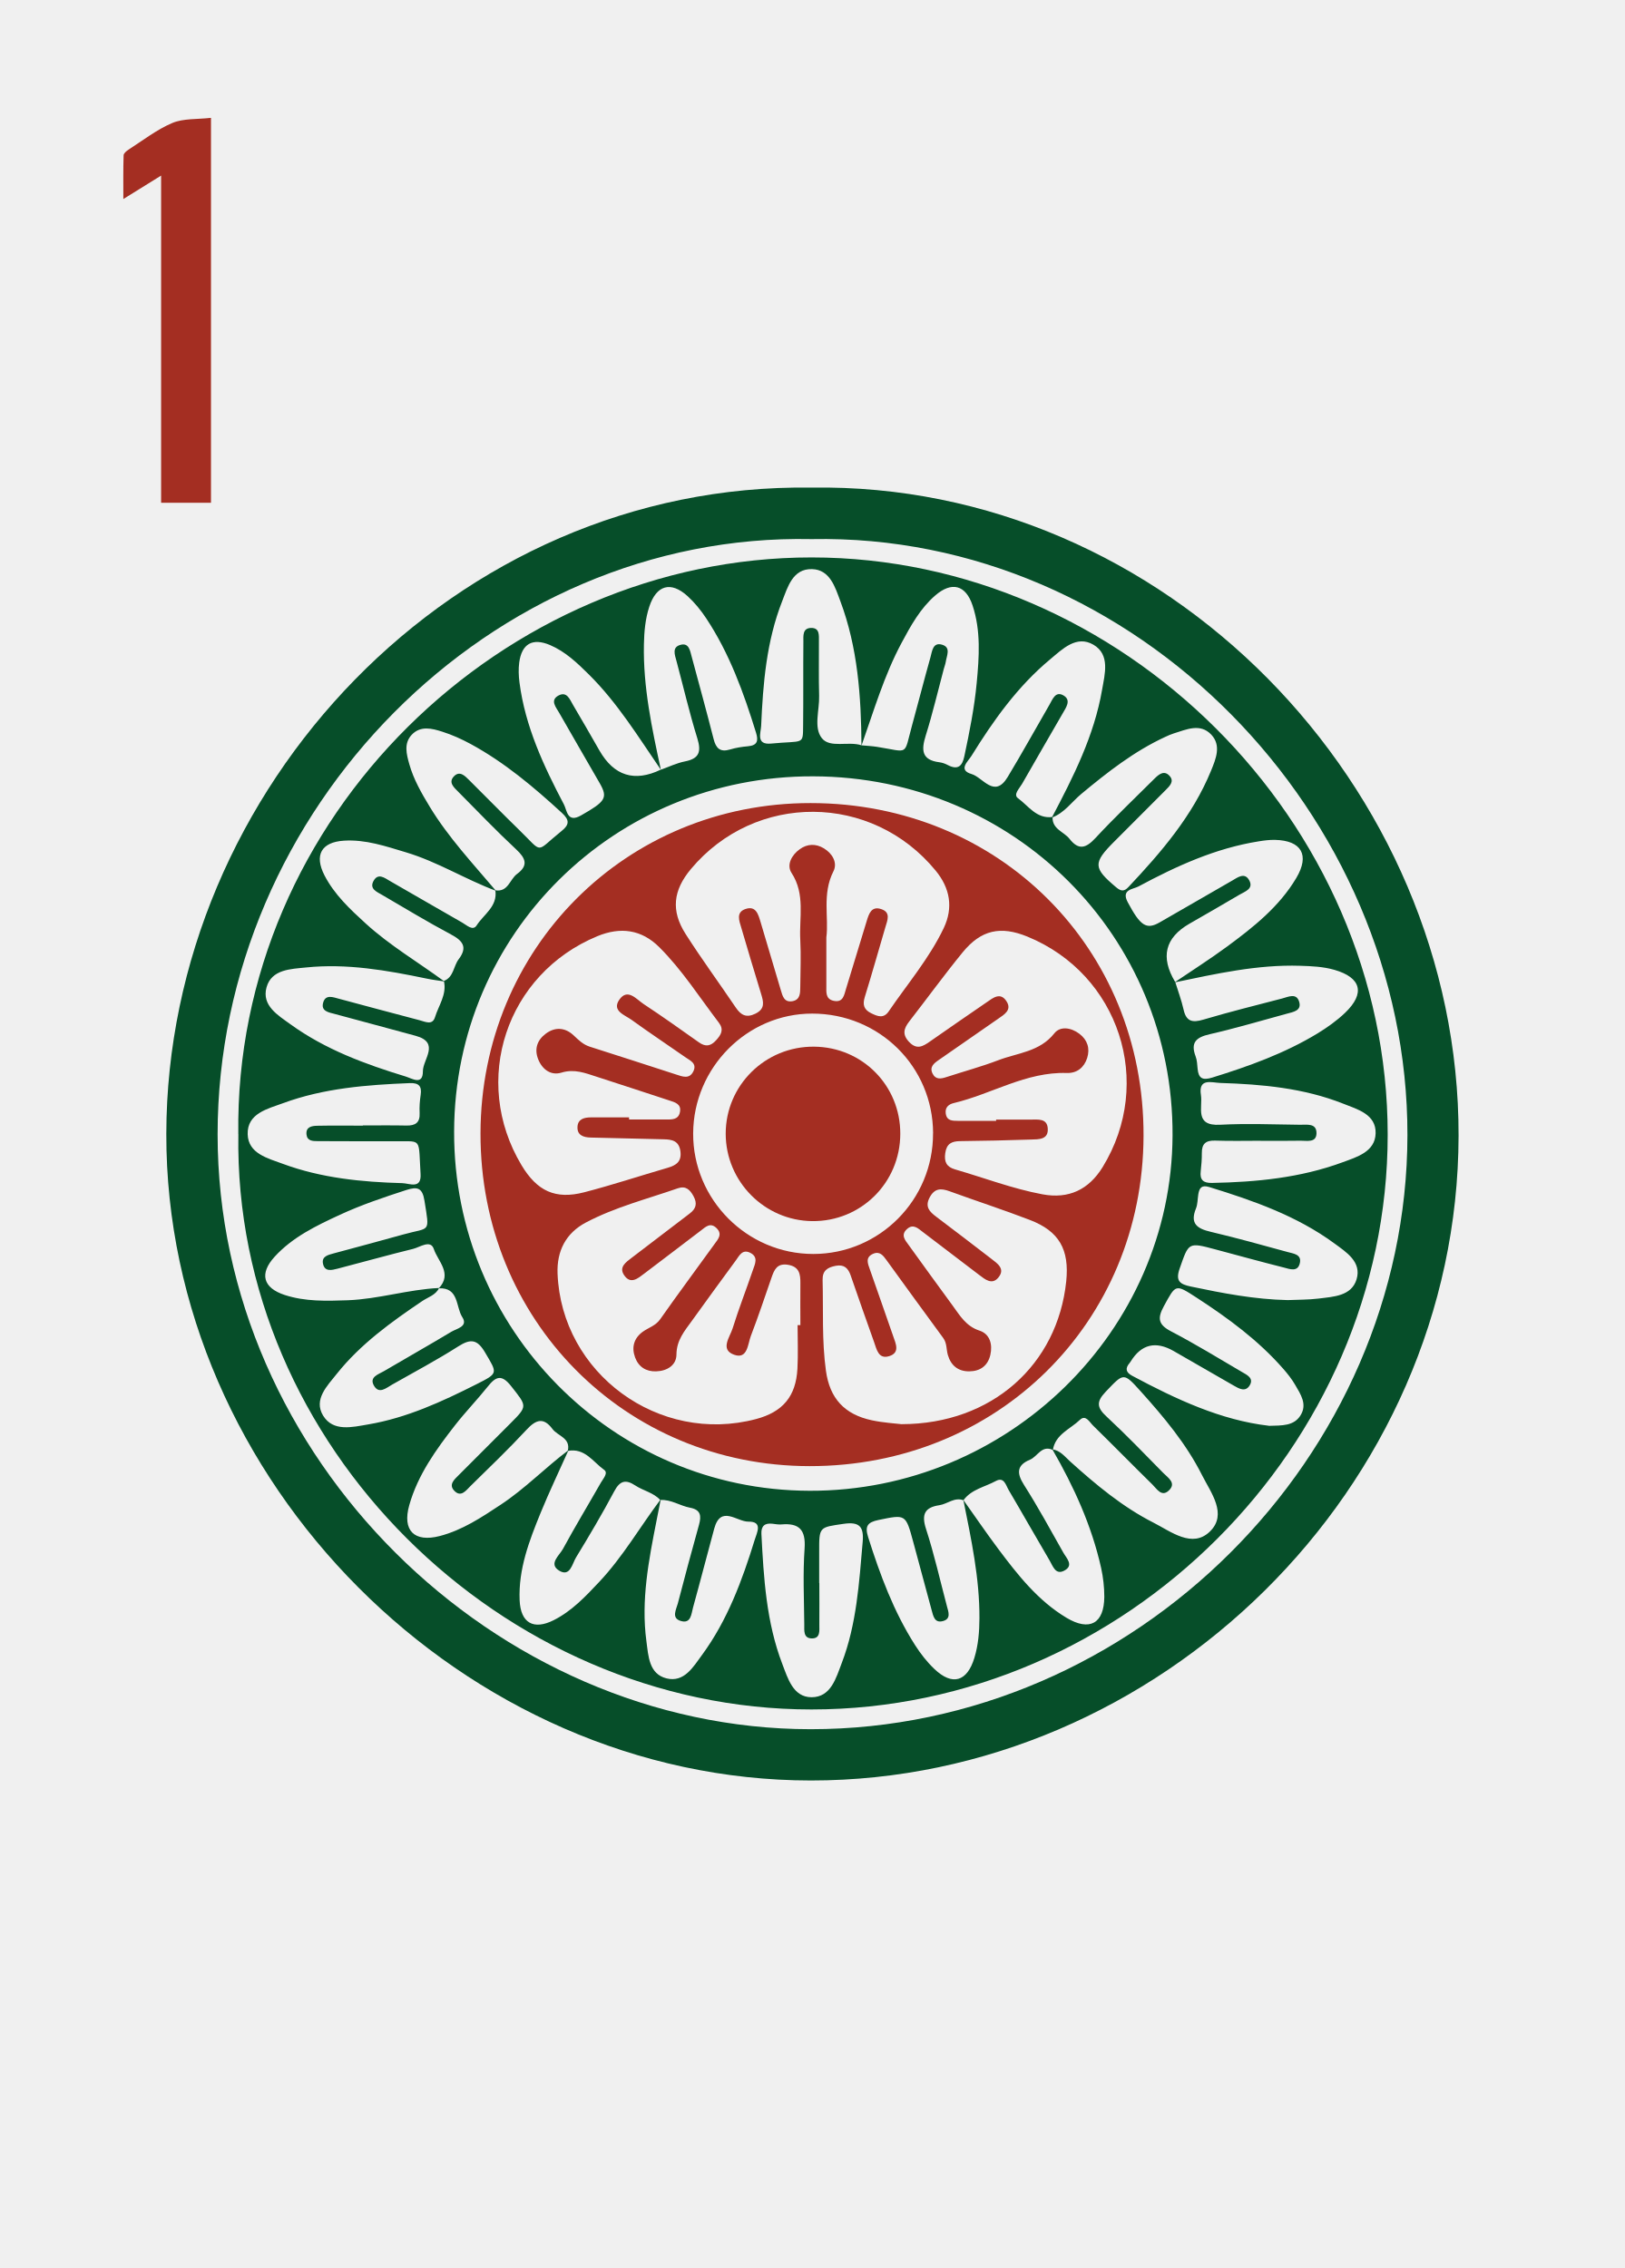
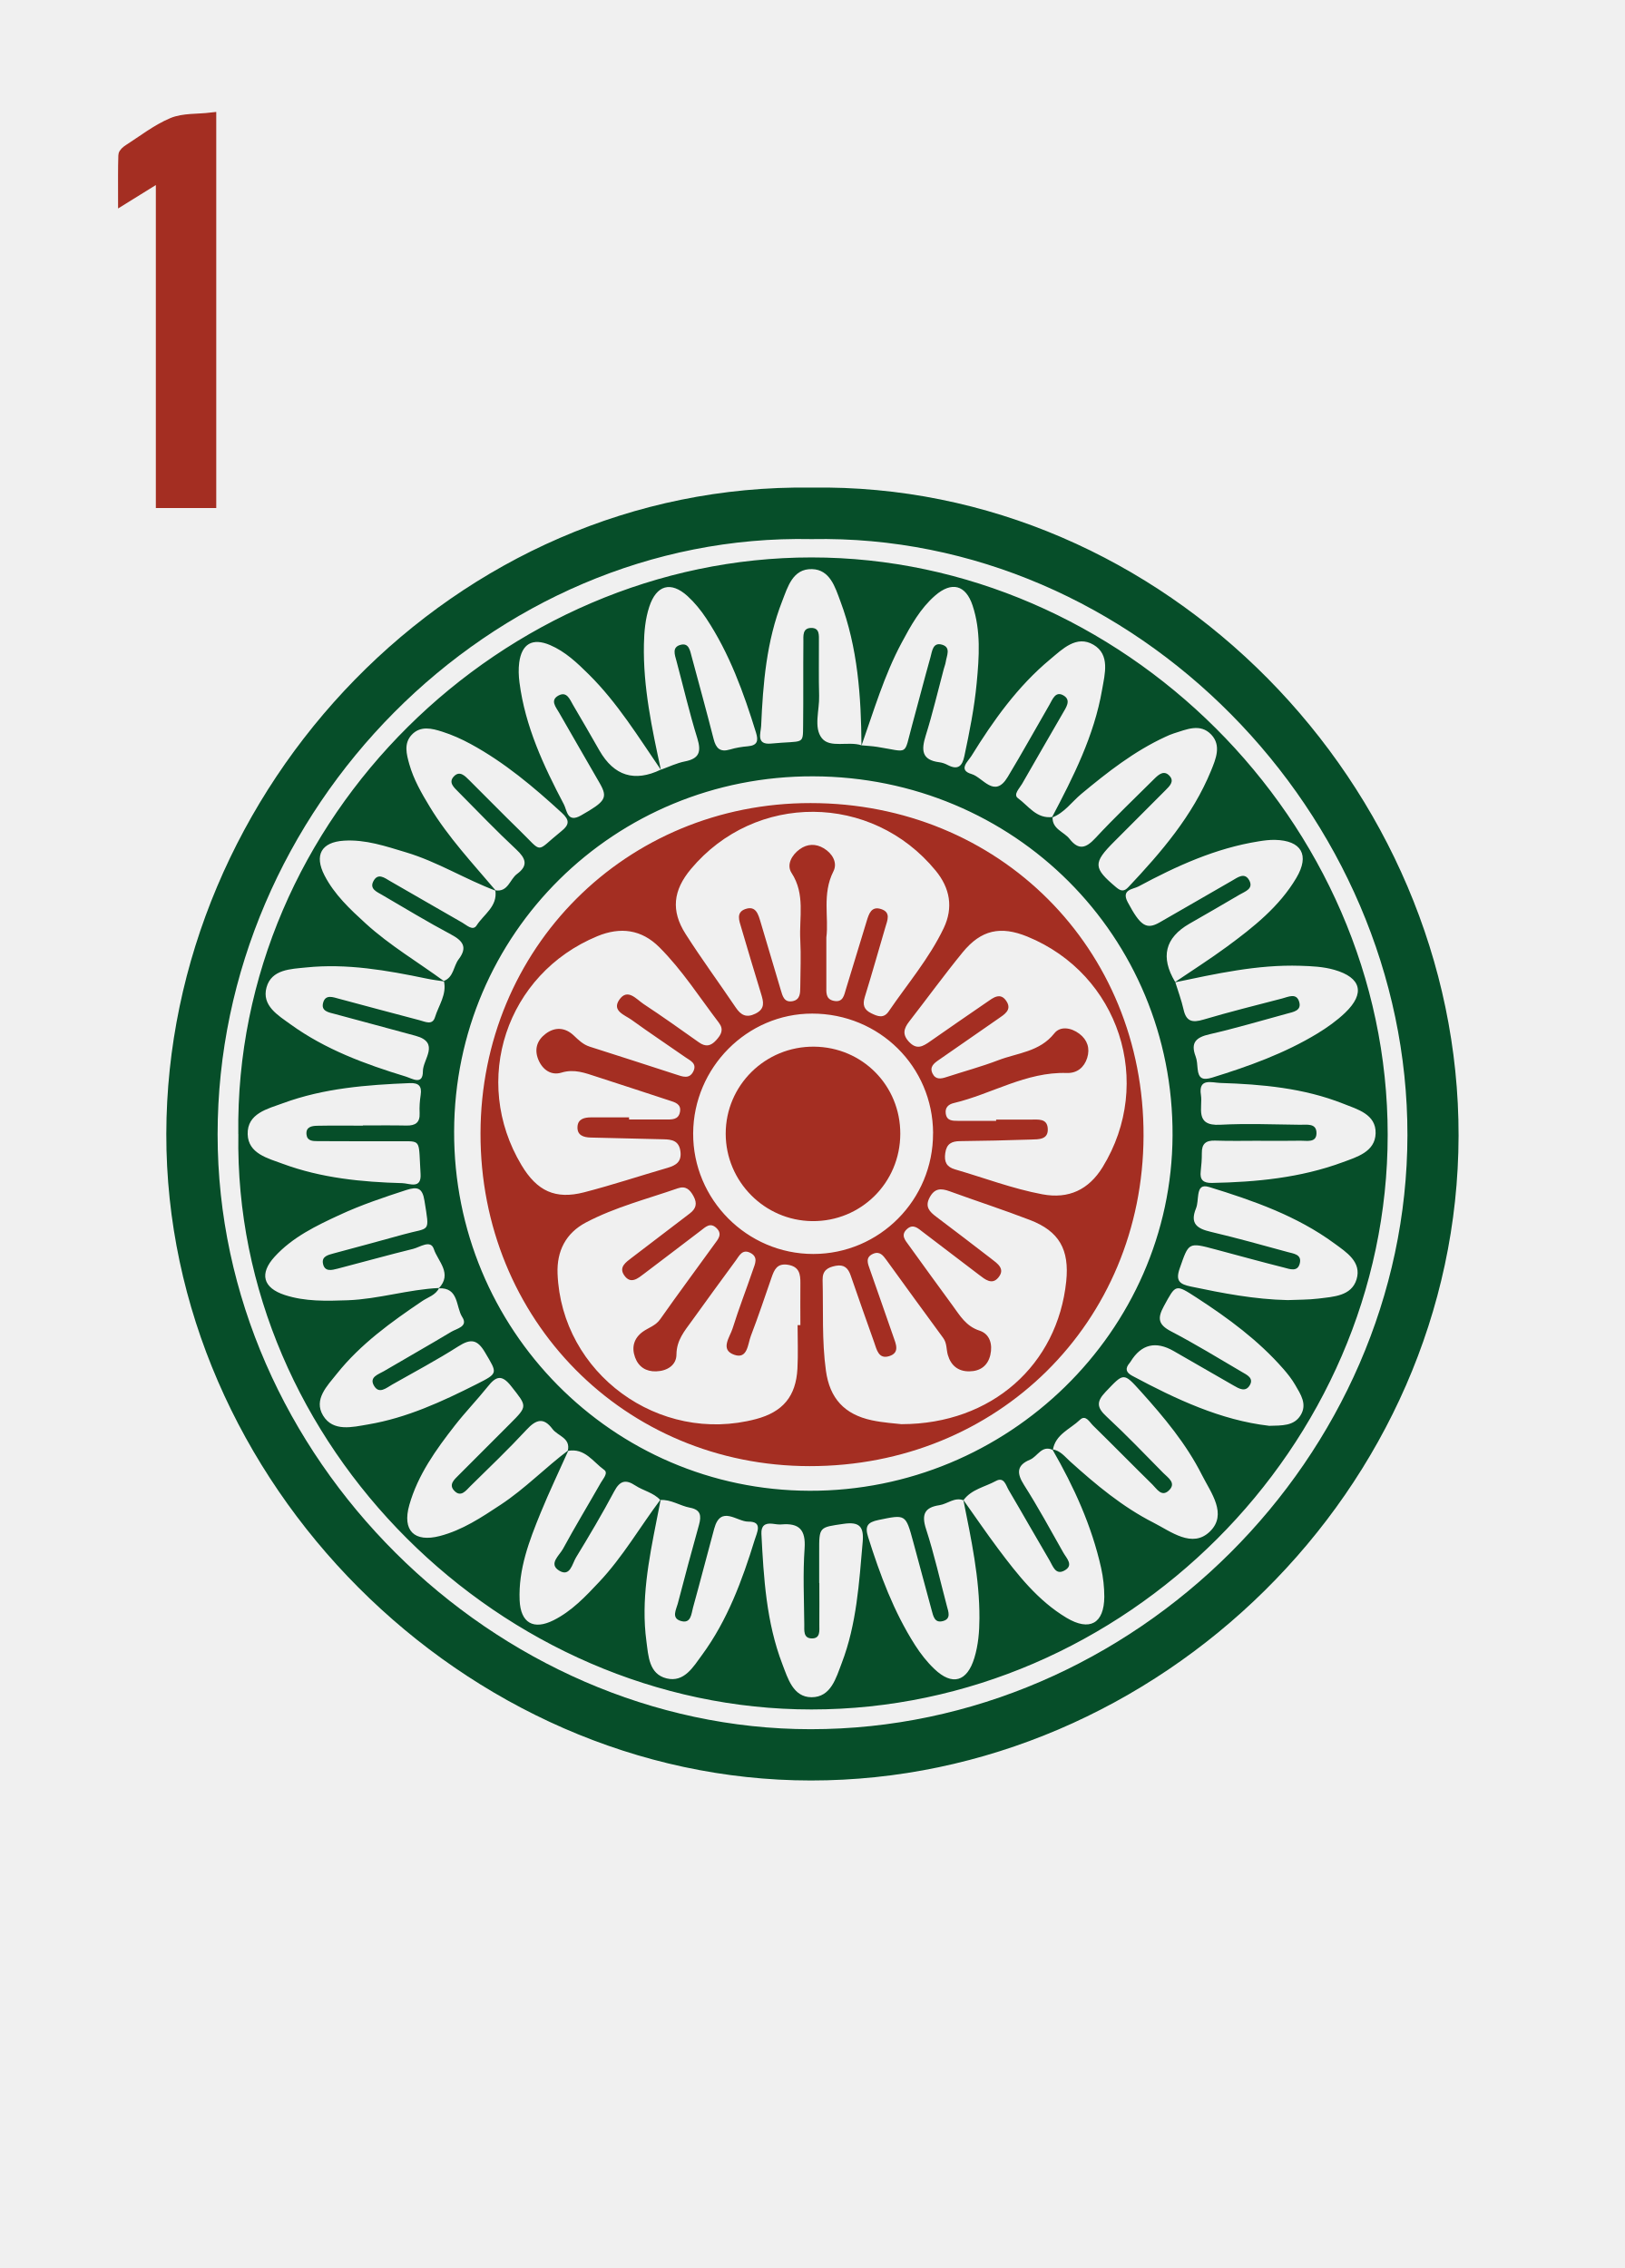
<svg xmlns="http://www.w3.org/2000/svg" id="Layer_1" data-name="Layer 1" viewBox="0 0 308.499 430.712" version="1.1" width="308.499" height="430.712">
  <defs id="defs1">
    <style id="style1">
      .cls-1 {
        fill: #fff;
      }

      .cls-2 {
        fill: #064e29;
      }

      .cls-3 {
        fill: #a42e22;
      }
    </style>
  </defs>
  <g id="g6" transform="translate(-88.95996,-32.04989)">
    <path class="cls-2" d="m 242.99,124.65 c 67.22,-1.08 123.05,56.78 122.93,123.1 -0.12,67.02 -57.02,122.45 -122.99,122.43 -65.84,-0.02 -122.5,-56.83 -122.39,-122.8 0.11,-65.48 54.6,-123.68 122.45,-122.73 z m 0.06,9.78 c -60.93,-1.27 -112.77,51.31 -112.77,113.06 0,61.34 52.61,112.93 112.6,112.95 61.5,0.02 113.25,-51.76 113.33,-112.82 0.07,-60.93 -51.59,-114.38 -113.16,-113.19 z" id="path3" />
    <path class="cls-2" d="m 134.21,247.42 c -0.79,-60.26 50.43,-109.52 108.85,-109.51 58.79,0.01 109.41,49.93 109.4,109.64 -0.01,59.16 -49.89,109.13 -109.41,109.14 -58.84,0.01 -109.78,-50.22 -108.83,-109.27 z m 62.56,60.17 c 0.6,-2.48 -1.9,-2.81 -2.91,-4.17 -1.68,-2.25 -3.11,-1.8 -4.89,0.12 -3.43,3.7 -7.09,7.2 -10.69,10.74 -0.85,0.84 -1.82,2.24 -3.11,0.82 -1.04,-1.15 0.08,-2.1 0.89,-2.91 3.24,-3.26 6.49,-6.5 9.74,-9.75 3.41,-3.41 3.25,-3.29 0.21,-7.16 -1.8,-2.29 -2.9,-1.83 -4.42,0.08 -2.01,2.51 -4.25,4.83 -6.23,7.36 -3.61,4.63 -7.05,9.4 -8.68,15.15 -1.38,4.85 0.95,7.14 5.8,5.88 4.3,-1.12 7.93,-3.55 11.58,-5.96 4.61,-3.04 8.45,-7.04 12.85,-10.34 -1.77,3.96 -3.65,7.88 -5.29,11.89 -2.17,5.32 -4.24,10.7 -3.99,16.6 0.18,4.31 2.62,5.73 6.46,3.8 3.44,-1.73 6.05,-4.5 8.65,-7.27 4.51,-4.79 7.77,-10.49 11.69,-15.71 -0.27,1.35 -0.53,2.7 -0.8,4.05 -1.49,7.56 -2.97,15.14 -1.93,22.9 0.38,2.81 0.47,6.25 3.83,7.08 3.35,0.83 5.08,-2.2 6.74,-4.46 4.82,-6.57 7.61,-14.12 9.99,-21.83 0.44,-1.43 1.6,-3.52 -1.21,-3.48 -2.15,0.03 -5.23,-3.22 -6.47,1.33 -1.36,4.99 -2.64,9.99 -4.02,14.97 -0.34,1.22 -0.37,3.2 -2.4,2.54 -1.74,-0.56 -0.8,-2.14 -0.5,-3.27 1.3,-5 2.64,-9.99 4.03,-14.97 0.48,-1.72 0.33,-2.87 -1.73,-3.25 -1.9,-0.36 -3.58,-1.59 -5.63,-1.46 -1.29,-1.41 -3.21,-1.75 -4.73,-2.75 -1.85,-1.22 -2.94,-0.91 -4.01,1.11 -2.27,4.26 -4.73,8.42 -7.25,12.55 -0.73,1.19 -1.12,3.8 -3.23,2.49 -2.04,-1.27 0.07,-2.87 0.74,-4.1 2.3,-4.24 4.81,-8.38 7.2,-12.58 0.43,-0.76 1.46,-1.85 0.63,-2.44 -2.1,-1.5 -3.67,-4.22 -6.9,-3.6 z m -24.51,-30.86 c 2.68,-2.81 -0.16,-5.16 -0.92,-7.47 -0.61,-1.86 -2.63,-0.36 -3.93,-0.04 -4.8,1.18 -9.56,2.52 -14.35,3.76 -1.12,0.29 -2.48,0.65 -2.78,-1 -0.24,-1.35 1,-1.61 2,-1.89 4.44,-1.21 8.89,-2.37 13.32,-3.62 5.07,-1.42 4.96,-0.09 3.96,-6.39 -0.39,-2.48 -1.35,-2.71 -3.44,-2.04 -4.27,1.39 -8.52,2.81 -12.6,4.7 -4.5,2.08 -8.99,4.23 -12.41,7.97 -2.94,3.22 -2.22,5.92 1.92,7.27 3.89,1.27 7.91,1.14 11.96,1 5.87,-0.22 11.5,-2.06 17.35,-2.33 -0.65,1.36 -2.09,1.73 -3.2,2.48 -5.92,4 -11.72,8.17 -16.22,13.81 -1.81,2.28 -4.47,4.88 -2.61,7.94 1.9,3.13 5.56,2.19 8.56,1.68 7.33,-1.24 14.02,-4.33 20.6,-7.65 4.15,-2.1 3.95,-2.02 1.6,-6.01 -1.48,-2.52 -2.73,-2.66 -5.09,-1.16 -4.06,2.59 -8.34,4.86 -12.53,7.24 -1.15,0.65 -2.55,1.94 -3.52,0.15 -0.86,-1.59 0.9,-2.08 1.92,-2.68 4.26,-2.51 8.56,-4.93 12.8,-7.48 1.03,-0.62 3.26,-0.99 2.09,-2.79 -1.26,-1.95 -0.61,-5.67 -4.49,-5.47 z m 10.87,-75.51 c -5.8,-2.17 -11.09,-5.51 -17.06,-7.3 -3.86,-1.16 -7.71,-2.48 -11.79,-2.22 -4.33,0.27 -5.68,2.76 -3.7,6.6 1.88,3.64 4.83,6.4 7.81,9.12 4.6,4.2 9.97,7.35 14.96,11.02 -1.13,-0.18 -2.27,-0.31 -3.39,-0.55 -7.55,-1.57 -15.15,-2.91 -22.89,-2.11 -2.89,0.3 -6.55,0.34 -7.5,3.78 -0.96,3.47 2.2,5.31 4.56,7.02 6.59,4.77 14.15,7.56 21.86,9.91 1.21,0.37 3.28,1.74 3.27,-1 -0.01,-2.25 3.33,-5.44 -1.37,-6.73 -5.09,-1.4 -10.2,-2.74 -15.29,-4.13 -1.19,-0.32 -2.82,-0.52 -2.24,-2.29 0.48,-1.46 1.84,-0.92 2.96,-0.62 5.1,1.37 10.2,2.74 15.31,4.08 1.05,0.27 2.44,1.03 2.93,-0.58 0.69,-2.25 2.28,-4.31 1.69,-6.88 1.88,-0.74 1.8,-2.8 2.81,-4.13 1.73,-2.28 0.79,-3.5 -1.46,-4.7 -4.45,-2.37 -8.77,-4.99 -13.12,-7.53 -0.96,-0.56 -2.36,-1.11 -1.64,-2.54 0.87,-1.73 2.17,-0.65 3.2,-0.06 4.58,2.61 9.13,5.29 13.71,7.89 0.83,0.47 2,1.64 2.71,0.53 1.35,-2.11 4.01,-3.6 3.56,-6.67 2.43,0.38 2.73,-2.09 4.12,-3.11 2.17,-1.6 1.67,-2.95 -0.15,-4.65 -3.79,-3.53 -7.37,-7.28 -11.02,-10.96 -0.8,-0.81 -1.92,-1.76 -0.83,-2.91 1.1,-1.16 2.09,-0.12 2.91,0.7 3.19,3.16 6.32,6.38 9.54,9.51 4.64,4.51 2.91,4.24 7.94,0.21 1.57,-1.25 1.62,-2.12 0.12,-3.5 -5.36,-4.92 -10.9,-9.59 -17.32,-13.08 -1.71,-0.93 -3.52,-1.74 -5.37,-2.33 -1.97,-0.63 -4.16,-1.2 -5.83,0.59 -1.53,1.64 -0.98,3.68 -0.45,5.57 0.82,2.91 2.32,5.51 3.87,8.07 3.54,5.84 8.2,10.8 12.58,15.98 z m 88.8,115.75 c -1.73,-0.66 -3.05,0.7 -4.6,0.93 -2.77,0.41 -3.44,1.73 -2.53,4.52 1.56,4.8 2.66,9.75 3.96,14.64 0.3,1.12 0.83,2.43 -0.77,2.85 -1.58,0.42 -1.82,-0.97 -2.13,-2.09 -1.17,-4.33 -2.33,-8.65 -3.5,-12.98 -1.43,-5.28 -1.42,-5.2 -6.6,-4.13 -2.06,0.43 -2.62,1.15 -1.95,3.26 2.26,7.15 4.85,14.14 8.9,20.49 1.04,1.63 2.27,3.21 3.67,4.54 3.4,3.25 6.22,2.44 7.6,-2.11 0.74,-2.43 0.95,-4.95 0.96,-7.5 0.04,-7.65 -1.57,-15.07 -3.05,-22.48 2.19,3.08 4.31,6.2 6.57,9.22 3.73,4.98 7.57,9.89 13.01,13.15 4.41,2.64 7.15,1.08 7.18,-3.99 0,-1.82 -0.21,-3.68 -0.6,-5.46 -1.79,-8.03 -5.17,-15.43 -9.26,-22.53 1.5,0.2 2.35,1.37 3.36,2.28 4.88,4.4 9.93,8.63 15.81,11.62 3.36,1.71 7.4,4.96 10.75,1.69 3.37,-3.29 0.19,-7.35 -1.52,-10.73 -2.97,-5.9 -7.19,-10.95 -11.59,-15.84 -3.34,-3.7 -3.23,-3.58 -6.69,0.04 -1.8,1.88 -1.69,3 0.17,4.71 3.71,3.44 7.22,7.1 10.77,10.71 0.89,0.91 2.58,1.92 1.02,3.36 -1.36,1.25 -2.26,-0.36 -3.09,-1.17 -3.78,-3.71 -7.48,-7.49 -11.27,-11.2 -0.66,-0.65 -1.4,-2.12 -2.48,-1.09 -1.84,1.77 -4.66,2.74 -5.15,5.73 -2.12,-0.99 -2.88,1.23 -4.33,1.84 -2.53,1.05 -2.58,2.55 -1.14,4.81 2.65,4.17 5.02,8.52 7.45,12.83 0.61,1.09 2.1,2.46 0.14,3.46 -1.62,0.83 -2.12,-0.9 -2.72,-1.92 -2.63,-4.46 -5.17,-8.97 -7.8,-13.43 -0.52,-0.89 -0.86,-2.55 -2.42,-1.7 -2.08,1.14 -4.61,1.56 -6.14,3.63 z M 214.46,178.22 c 1.51,-0.54 2.99,-1.26 4.55,-1.57 2.73,-0.53 3.15,-1.83 2.36,-4.39 -1.5,-4.83 -2.64,-9.76 -3.95,-14.65 -0.33,-1.23 -0.93,-2.7 0.84,-3.12 1.52,-0.36 1.73,1.13 2.03,2.23 1.4,5.22 2.84,10.43 4.17,15.66 0.45,1.79 1.24,2.57 3.14,2 1.09,-0.33 2.25,-0.51 3.39,-0.61 1.77,-0.16 2.01,-1.01 1.53,-2.57 -2.35,-7.6 -5.04,-15.06 -9.47,-21.74 -1.01,-1.52 -2.19,-2.98 -3.54,-4.21 -3.18,-2.88 -5.91,-2.09 -7.26,2.02 -0.76,2.31 -0.97,4.71 -1.02,7.14 -0.17,8.13 1.53,16 3.22,23.83 -4.28,-6.25 -8.25,-12.73 -13.68,-18.11 -2.21,-2.19 -4.46,-4.34 -7.37,-5.58 -3.32,-1.41 -5.37,-0.25 -5.85,3.33 -0.16,1.23 -0.11,2.53 0.05,3.77 1.08,8.35 4.58,15.84 8.44,23.17 0.59,1.12 0.62,3.58 3.24,2.09 4.64,-2.64 5.15,-3.33 3.57,-6.1 -2.56,-4.49 -5.19,-8.94 -7.74,-13.44 -0.58,-1.02 -1.77,-2.34 -0.09,-3.24 1.6,-0.85 2.15,0.78 2.76,1.81 1.7,2.86 3.35,5.76 5.01,8.65 q 4.16,7.23 11.65,3.62 z m 97.65,40.29 c 0.54,1.75 1.19,3.48 1.59,5.26 0.5,2.27 1.66,2.54 3.74,1.92 4.96,-1.47 9.98,-2.72 14.98,-4.02 1.16,-0.3 2.71,-1.12 3.23,0.62 0.52,1.72 -1.15,1.94 -2.34,2.27 -4.88,1.33 -9.73,2.77 -14.66,3.9 -2.54,0.58 -3.67,1.55 -2.66,4.21 0.28,0.73 0.3,1.58 0.38,2.38 0.18,1.85 0.99,2.19 2.78,1.64 6.94,-2.15 13.74,-4.59 19.98,-8.38 1.85,-1.13 3.67,-2.42 5.23,-3.91 3.88,-3.71 3.08,-6.7 -2.02,-8.17 -2.12,-0.61 -4.3,-0.7 -6.49,-0.77 -8.13,-0.26 -15.99,1.52 -23.87,3.16 3.33,-2.26 6.74,-4.42 9.97,-6.8 5.01,-3.69 9.92,-7.57 13.16,-13.04 2.59,-4.36 0.98,-7.12 -4.06,-7.23 -1.03,-0.02 -2.07,0.11 -3.09,0.28 -8.19,1.3 -15.61,4.69 -22.83,8.57 -1.01,0.54 -3.33,0.55 -2.03,2.99 2.38,4.46 3.52,5.28 6.04,3.84 4.6,-2.62 9.16,-5.3 13.76,-7.93 1.05,-0.6 2.39,-1.68 3.27,-0.07 0.88,1.62 -0.82,2.12 -1.83,2.72 -3.17,1.88 -6.37,3.7 -9.56,5.54 q -6.9,3.99 -2.69,11.02 z M 288.7,187.29 c 4.08,-7.73 8.03,-15.54 9.53,-24.26 0.51,-2.96 1.57,-6.66 -1.64,-8.54 -3.22,-1.89 -5.89,0.83 -8.22,2.77 -6.17,5.13 -10.77,11.59 -14.95,18.35 -0.65,1.04 -2.6,2.67 0.03,3.44 2.16,0.63 4.34,4.72 6.84,0.58 2.73,-4.52 5.28,-9.15 7.93,-13.72 0.61,-1.05 1.16,-2.72 2.73,-1.76 1.45,0.89 0.43,2.27 -0.18,3.34 -2.57,4.48 -5.19,8.94 -7.74,13.43 -0.48,0.84 -1.72,2.02 -0.78,2.71 2,1.46 3.54,3.98 6.58,3.57 -0.12,2.31 2.14,2.78 3.22,4.16 1.73,2.21 3.12,1.78 4.91,-0.15 3.6,-3.88 7.45,-7.53 11.2,-11.27 0.86,-0.86 1.88,-1.7 2.92,-0.5 0.9,1.03 -0.05,1.91 -0.78,2.65 -3.25,3.26 -6.51,6.52 -9.76,9.78 -4.08,4.08 -4.01,5.01 0.38,8.7 0.93,0.78 1.52,0.78 2.3,-0.05 6.26,-6.65 12.19,-13.54 15.7,-22.11 0.9,-2.21 2,-4.78 0.04,-6.85 -2.1,-2.22 -4.71,-0.97 -7.12,-0.23 -0.55,0.17 -1.07,0.41 -1.59,0.65 -5.92,2.73 -10.98,6.7 -15.95,10.83 -1.83,1.52 -3.22,3.61 -5.56,4.49 z m -36.19,-13.7 c 1.01,0.1 2.03,0.14 3.03,0.3 6.13,0.97 4.99,1.79 6.59,-4.03 1.19,-4.32 2.29,-8.67 3.51,-12.99 0.32,-1.12 0.43,-2.93 2.23,-2.38 1.71,0.52 0.84,2.09 0.67,3.27 -0.07,0.45 -0.25,0.88 -0.37,1.33 -1.13,4.22 -2.12,8.48 -3.43,12.65 -0.86,2.75 -0.8,4.65 2.6,5.07 0.56,0.07 1.13,0.28 1.63,0.55 1.89,0.97 2.71,0.17 3.1,-1.68 0.98,-4.61 1.91,-9.23 2.35,-13.94 0.47,-4.95 0.81,-9.9 -0.78,-14.7 -1.3,-3.93 -3.97,-4.61 -7.1,-1.9 -2.83,2.46 -4.62,5.7 -6.36,8.95 -3.34,6.22 -5.3,12.97 -7.64,19.57 -0.06,-9.34 -0.7,-18.62 -4.02,-27.47 -0.98,-2.63 -1.96,-5.97 -5.37,-6.06 -3.67,-0.1 -4.61,3.39 -5.67,6.1 -2.98,7.59 -3.64,15.62 -3.99,23.68 -0.06,1.32 -1.03,3.63 1.89,3.35 6.26,-0.6 6.04,0.37 6.08,-3.48 0.06,-5.29 0,-10.57 0.05,-15.86 0,-1.09 -0.19,-2.59 1.46,-2.62 1.68,-0.03 1.48,1.43 1.49,2.55 0.02,3.45 -0.06,6.9 0.04,10.34 0.08,2.73 -1.09,6.03 0.52,8.05 1.55,1.94 5.01,0.53 7.5,1.34 z m -9.11,5.89 c -37.76,-0.12 -68.1,29.88 -68.21,67.43 -0.12,37.61 30.08,68.15 67.49,68.25 37.67,0.1 68.75,-30.31 68.93,-67.45 0.19,-37.85 -30.06,-68.11 -68.21,-68.23 z m 1.13,153.21 c 0,0 0,0 0.01,0 0,2.64 0.02,5.28 0,7.92 -0.01,1.11 0.24,2.61 -1.43,2.59 -1.64,-0.02 -1.42,-1.53 -1.43,-2.63 -0.04,-4.82 -0.28,-9.67 0.06,-14.47 0.24,-3.54 -1.04,-4.84 -4.39,-4.55 -0.56,0.05 -1.15,-0.06 -1.72,-0.13 -1.46,-0.17 -2.16,0.43 -2.09,1.93 0.43,8.38 0.93,16.77 3.97,24.71 1.05,2.72 2.04,6.3 5.55,6.31 3.69,0 4.65,-3.66 5.74,-6.51 2.83,-7.39 3.29,-15.21 3.97,-22.99 0.25,-2.9 -0.61,-3.87 -3.63,-3.43 -4.63,0.68 -4.65,0.51 -4.63,5.37 0,1.95 0,3.9 0,5.86 z m -86.67,-86.85 v -0.06 c 2.76,0 5.52,-0.04 8.28,0.02 1.69,0.03 2.59,-0.54 2.5,-2.38 -0.06,-1.14 0.03,-2.31 0.2,-3.44 0.25,-1.67 -0.37,-2.3 -2.05,-2.24 -8.18,0.33 -16.33,0.96 -24.08,3.81 -2.93,1.08 -6.84,1.94 -6.72,5.91 0.1,3.67 3.83,4.56 6.67,5.61 7.31,2.7 14.98,3.46 22.71,3.67 1.33,0.04 3.63,1.2 3.45,-1.74 -0.39,-6.27 0.21,-6.23 -3.33,-6.22 -5.41,0.02 -10.81,0 -16.22,-0.02 -0.93,0 -1.98,-0.03 -2.11,-1.25 -0.16,-1.49 1.04,-1.65 2.07,-1.67 2.87,-0.06 5.75,-0.02 8.62,-0.02 z m 172.01,56.99 c 2.57,-0.07 4.79,0.04 6.05,-2.01 1.31,-2.11 0,-3.99 -1.02,-5.76 -0.63,-1.09 -1.42,-2.09 -2.25,-3.04 -4.73,-5.41 -10.46,-9.63 -16.45,-13.52 -4.1,-2.66 -3.96,-2.57 -6.25,1.62 -1.26,2.31 -1.04,3.5 1.37,4.76 4.58,2.39 8.99,5.09 13.45,7.71 0.95,0.56 2.35,1.17 1.47,2.58 -0.81,1.3 -2.02,0.59 -3.04,0 -3.78,-2.17 -7.56,-4.35 -11.35,-6.53 q -5.15,-2.97 -8.2,1.98 c -0.06,0.1 -0.13,0.19 -0.2,0.28 -0.88,1.03 -0.71,1.78 0.51,2.43 8.33,4.46 16.84,8.43 25.91,9.48 z m 3.6,-23.88 c 1.95,-0.09 3.92,-0.05 5.85,-0.29 2.83,-0.36 6.25,-0.45 7.23,-3.65 1.01,-3.32 -1.96,-5.17 -4.22,-6.83 -7.14,-5.24 -15.38,-8.12 -23.75,-10.7 -1.46,-0.45 -1.88,0.17 -2.08,1.37 -0.15,0.91 -0.11,1.88 -0.45,2.71 -1.17,2.88 0.24,3.82 2.8,4.42 4.92,1.16 9.78,2.52 14.65,3.85 1.04,0.29 2.6,0.42 2.3,2 -0.36,1.9 -1.96,1.21 -3.08,0.93 -4.34,-1.09 -8.66,-2.29 -12.98,-3.44 -5.19,-1.39 -5.04,-1.33 -6.78,3.63 -0.85,2.42 0.09,2.99 2.11,3.42 6.08,1.28 12.16,2.45 18.4,2.58 z m -5.13,-30.24 c 0,0 0,-0.01 0,-0.02 -2.88,0 -5.75,0.07 -8.63,-0.03 -1.76,-0.06 -2.56,0.58 -2.54,2.36 0.01,1.15 -0.08,2.3 -0.21,3.44 -0.2,1.64 0.46,2.27 2.12,2.24 8.44,-0.16 16.78,-0.97 24.75,-3.9 2.74,-1.01 6.25,-1.99 6.34,-5.53 0.09,-3.62 -3.45,-4.55 -6.17,-5.63 -7.49,-2.96 -15.39,-3.68 -23.35,-3.93 -1.58,-0.05 -4.18,-1 -3.65,2.3 0.37,2.33 -1.29,5.91 3.63,5.64 5.05,-0.27 10.12,-0.06 15.18,0 1.29,0.02 3.19,-0.37 3.13,1.67 -0.06,1.79 -1.83,1.34 -3.01,1.36 -2.53,0.05 -5.06,0.02 -7.59,0.02 z" id="path4" />
    <path class="cls-3" d="m 242.69,310.48 c -35.14,-0.03 -62.57,-27.79 -62.49,-63.22 0.08,-35.16 27.62,-62.71 62.67,-62.7 35.8,0.01 63.36,27.57 63.23,63.22 -0.13,35.44 -27.73,62.73 -63.41,62.7 z m 3.18,-100.42 c 0,3.52 -0.01,6.39 0,9.27 0,1.13 -0.17,2.44 1.37,2.78 1.84,0.4 2,-1.1 2.37,-2.28 1.32,-4.28 2.62,-8.57 3.92,-12.86 0.42,-1.37 0.88,-2.89 2.74,-2.28 1.91,0.62 1.19,2.14 0.8,3.47 -1.3,4.41 -2.54,8.84 -3.9,13.23 -0.45,1.47 -0.18,2.4 1.23,3.09 1.23,0.6 2.35,1.04 3.31,-0.36 3.56,-5.22 7.7,-10.06 10.44,-15.8 1.87,-3.91 1.2,-7.63 -1.53,-10.94 -12.12,-14.76 -34.23,-14.9 -46.46,-0.3 -3.39,4.05 -3.84,7.92 -1.01,12.35 3.03,4.75 6.37,9.29 9.52,13.96 0.98,1.45 2.01,2.01 3.74,1.16 1.87,-0.92 1.54,-2.22 1.07,-3.76 -1.29,-4.17 -2.52,-8.36 -3.76,-12.55 -0.39,-1.32 -1.04,-2.92 0.76,-3.55 2.04,-0.72 2.47,1.04 2.91,2.49 1.28,4.29 2.54,8.6 3.83,12.89 0.33,1.1 0.62,2.39 2.19,2.12 1.5,-0.26 1.5,-1.53 1.51,-2.7 0.02,-2.99 0.16,-5.99 0,-8.97 -0.23,-4.25 0.99,-8.64 -1.66,-12.7 -0.98,-1.51 0,-3.38 1.56,-4.5 1.45,-1.04 3.04,-1.08 4.55,-0.18 1.67,0.99 2.67,2.77 1.84,4.39 -2.18,4.3 -0.84,8.81 -1.34,12.54 z m -37.46,34.21 c 0,0.13 0,0.25 0,0.38 2.3,0 4.6,0 6.9,0 1.16,0 2.46,0.11 2.76,-1.4 0.31,-1.56 -0.96,-1.87 -2.07,-2.23 -4.59,-1.5 -9.17,-3.02 -13.77,-4.5 -2.15,-0.69 -4.2,-1.52 -6.66,-0.77 -1.92,0.59 -3.58,-0.51 -4.39,-2.47 -0.81,-1.98 -0.24,-3.67 1.38,-4.9 1.79,-1.36 3.72,-1.22 5.34,0.31 0.93,0.88 1.77,1.72 3.04,2.13 5.48,1.73 10.94,3.53 16.41,5.29 1.2,0.39 2.54,0.96 3.29,-0.65 0.69,-1.49 -0.66,-2.01 -1.55,-2.64 -3.39,-2.37 -6.85,-4.66 -10.2,-7.09 -1.27,-0.92 -3.79,-1.69 -2.35,-3.8 1.57,-2.3 3.25,-0.12 4.64,0.8 3.55,2.34 7.02,4.81 10.49,7.27 1.27,0.9 2.24,0.74 3.28,-0.41 0.96,-1.05 1.5,-2.02 0.51,-3.32 -3.69,-4.84 -6.98,-10.02 -11.31,-14.34 -3.37,-3.36 -7.36,-3.91 -11.76,-2.09 -17.31,7.16 -24.03,27.42 -14.4,43.49 2.94,4.91 6.42,6.56 11.88,5.15 5.34,-1.38 10.58,-3.12 15.88,-4.66 1.61,-0.47 2.67,-1.17 2.41,-3.13 -0.27,-2.02 -1.62,-2.25 -3.22,-2.28 -4.6,-0.1 -9.2,-0.22 -13.8,-0.33 -1.41,-0.03 -2.64,-0.44 -2.52,-2.1 0.1,-1.43 1.3,-1.73 2.55,-1.73 2.41,0 4.83,0 7.24,0 z m 51.79,58.24 c 17.1,-0.03 29.57,-11.28 31.22,-27.13 0.62,-6.02 -1.33,-9.51 -6.88,-11.64 -5.04,-1.94 -10.19,-3.61 -15.27,-5.46 -1.61,-0.58 -2.81,-0.61 -3.76,1.13 -0.99,1.81 -0.05,2.75 1.24,3.72 3.49,2.63 6.97,5.29 10.43,7.96 1.19,0.92 2.74,1.93 1.33,3.6 -1.2,1.43 -2.5,0.33 -3.62,-0.52 -3.57,-2.72 -7.13,-5.45 -10.71,-8.16 -0.89,-0.67 -1.82,-1.64 -3.02,-0.53 -1.21,1.12 -0.33,2.09 0.34,3.01 2.76,3.83 5.53,7.65 8.32,11.46 1.4,1.91 2.55,3.96 5.14,4.8 1.96,0.64 2.51,2.6 2.05,4.61 -0.48,2.06 -1.91,3.1 -4,3.12 -2.11,0.02 -3.47,-1.1 -4.06,-3.08 -0.32,-1.08 -0.15,-2.25 -0.9,-3.27 -3.63,-4.91 -7.18,-9.86 -10.77,-14.79 -0.62,-0.85 -1.27,-1.74 -2.54,-1.18 -1.53,0.68 -0.99,1.86 -0.61,2.95 1.47,4.24 2.98,8.46 4.44,12.71 0.48,1.39 1.33,3.12 -0.76,3.77 -2.04,0.64 -2.38,-1.27 -2.87,-2.65 -1.51,-4.22 -2.99,-8.46 -4.46,-12.7 -0.47,-1.36 -1.24,-2.11 -2.84,-1.8 -1.54,0.3 -2.52,0.89 -2.48,2.68 0.15,5.75 -0.16,11.52 0.63,17.24 0.72,5.25 3.52,8.3 8.7,9.41 2.24,0.48 4.55,0.6 5.72,0.75 z M 240.44,283.7 c 0.17,0 0.33,0 0.5,0 0,-2.65 -0.03,-5.29 0,-7.94 0.02,-1.75 -0.2,-3.17 -2.38,-3.52 -2.05,-0.32 -2.58,0.94 -3.1,2.44 -1.28,3.7 -2.52,7.41 -3.92,11.06 -0.6,1.56 -0.61,4.47 -3.14,3.6 -2.79,-0.96 -0.85,-3.35 -0.33,-5.01 1.16,-3.73 2.59,-7.38 3.85,-11.08 0.4,-1.16 1.11,-2.5 -0.54,-3.3 -1.48,-0.72 -2.05,0.59 -2.7,1.47 -2.8,3.8 -5.57,7.62 -8.33,11.45 -1.39,1.93 -2.92,3.68 -2.94,6.4 -0.01,2.04 -1.75,3.14 -3.84,3.21 -1.94,0.07 -3.36,-0.85 -4.02,-2.65 -0.71,-1.94 -0.21,-3.67 1.49,-4.89 1.1,-0.78 2.42,-1.12 3.29,-2.37 3.37,-4.8 6.88,-9.51 10.31,-14.27 0.66,-0.91 1.56,-1.86 0.38,-3.02 -1.2,-1.17 -2.1,-0.2 -3,0.48 -3.58,2.71 -7.13,5.45 -10.72,8.15 -1.19,0.9 -2.58,2.13 -3.82,0.32 -1.07,-1.56 0.36,-2.49 1.46,-3.34 3.65,-2.8 7.31,-5.6 10.98,-8.38 1.19,-0.9 1.49,-1.88 0.74,-3.27 -0.69,-1.29 -1.5,-2.04 -3,-1.52 -5.86,2.04 -11.92,3.58 -17.44,6.49 -3.83,2.02 -5.55,5.43 -5.39,9.7 0.74,18.96 19.26,32.52 37.69,27.63 5.08,-1.35 7.58,-4.3 7.86,-9.57 0.15,-2.75 0.03,-5.52 0.03,-8.28 z m 37.67,-38.78 c 0,-0.08 0,-0.17 0,-0.25 2.19,0 4.37,-0.01 6.56,0 1.36,0.01 3.1,-0.28 3.24,1.65 0.17,2.2 -1.73,2.09 -3.19,2.14 -4.49,0.15 -8.97,0.25 -13.46,0.3 -1.59,0.02 -2.56,0.48 -2.81,2.27 -0.24,1.69 0.25,2.63 1.87,3.1 5.52,1.6 10.91,3.67 16.58,4.73 4.98,0.93 8.79,-0.87 11.43,-5.16 9.86,-16.06 3.15,-36.64 -14.28,-43.78 -5.09,-2.08 -8.79,-1.3 -12.3,2.99 -3.49,4.27 -6.74,8.75 -10.13,13.11 -1.04,1.34 -1.39,2.48 -0.02,3.92 1.45,1.51 2.59,0.84 3.91,-0.08 3.58,-2.51 7.18,-4.98 10.79,-7.46 1.23,-0.85 2.64,-2.03 3.81,-0.15 1.01,1.62 -0.46,2.47 -1.6,3.26 -3.78,2.63 -7.56,5.24 -11.34,7.87 -0.88,0.61 -1.74,1.29 -1.14,2.53 0.59,1.22 1.6,1.03 2.66,0.68 3.28,-1.07 6.62,-1.97 9.84,-3.2 3.66,-1.4 7.85,-1.58 10.63,-5.1 1.13,-1.43 3.2,-1.09 4.74,0.07 1.54,1.16 2.07,2.78 1.5,4.6 -0.58,1.81 -1.92,2.92 -3.87,2.86 -7.73,-0.25 -14.26,4 -21.46,5.71 -0.95,0.22 -1.68,0.8 -1.53,1.96 0.18,1.44 1.29,1.41 2.33,1.42 2.42,0.02 4.83,0 7.25,0 z m -11.97,2.33 c -0.05,-12.65 -10.21,-22.7 -22.95,-22.71 -12.35,-0.01 -22.54,10.24 -22.61,22.73 -0.07,12.56 10.23,22.92 22.8,22.92 12.59,0 22.8,-10.29 22.75,-22.93 z" id="path5" style="fill:#a42e22;fill-opacity:1" />
    <path class="cls-3" d="m 243.56,230.82 c 9.16,0.09 16.38,7.4 16.35,16.56 -0.02,9.29 -7.48,16.67 -16.73,16.57 -9.06,-0.1 -16.41,-7.53 -16.42,-16.6 0,-9.2 7.53,-16.62 16.79,-16.53 z" id="path6" />
  </g>
-   <path class="cls-3" d="m 30.592,95.48 v -62.134 c -2.469,1.528 -4.618,2.872 -7.171,4.45 0,-3.056 -0.034,-5.676 0.05,-8.296 0,-0.386 0.554,-0.84 0.974,-1.108 2.72,-1.746 5.307,-3.778 8.279,-5.038 2.116,-0.89 4.786,-0.672 7.339,-0.974 v 73.1 h -9.454 z" id="path7" style="fill:#a42e22;fill-opacity:1;stroke-width:1.679" />
+   <path class="cls-3" d="m 30.592,95.48 v -62.134 c -2.469,1.528 -4.618,2.872 -7.171,4.45 0,-3.056 -0.034,-5.676 0.05,-8.296 0,-0.386 0.554,-0.84 0.974,-1.108 2.72,-1.746 5.307,-3.778 8.279,-5.038 2.116,-0.89 4.786,-0.672 7.339,-0.974 v 73.1 h -9.454 z" id="path7" style="fill:#a42e22;fill-opacity:1;stroke-width:2;stroke-dasharray:none;stroke:#a42e22;stroke-opacity:1" />
</svg>
